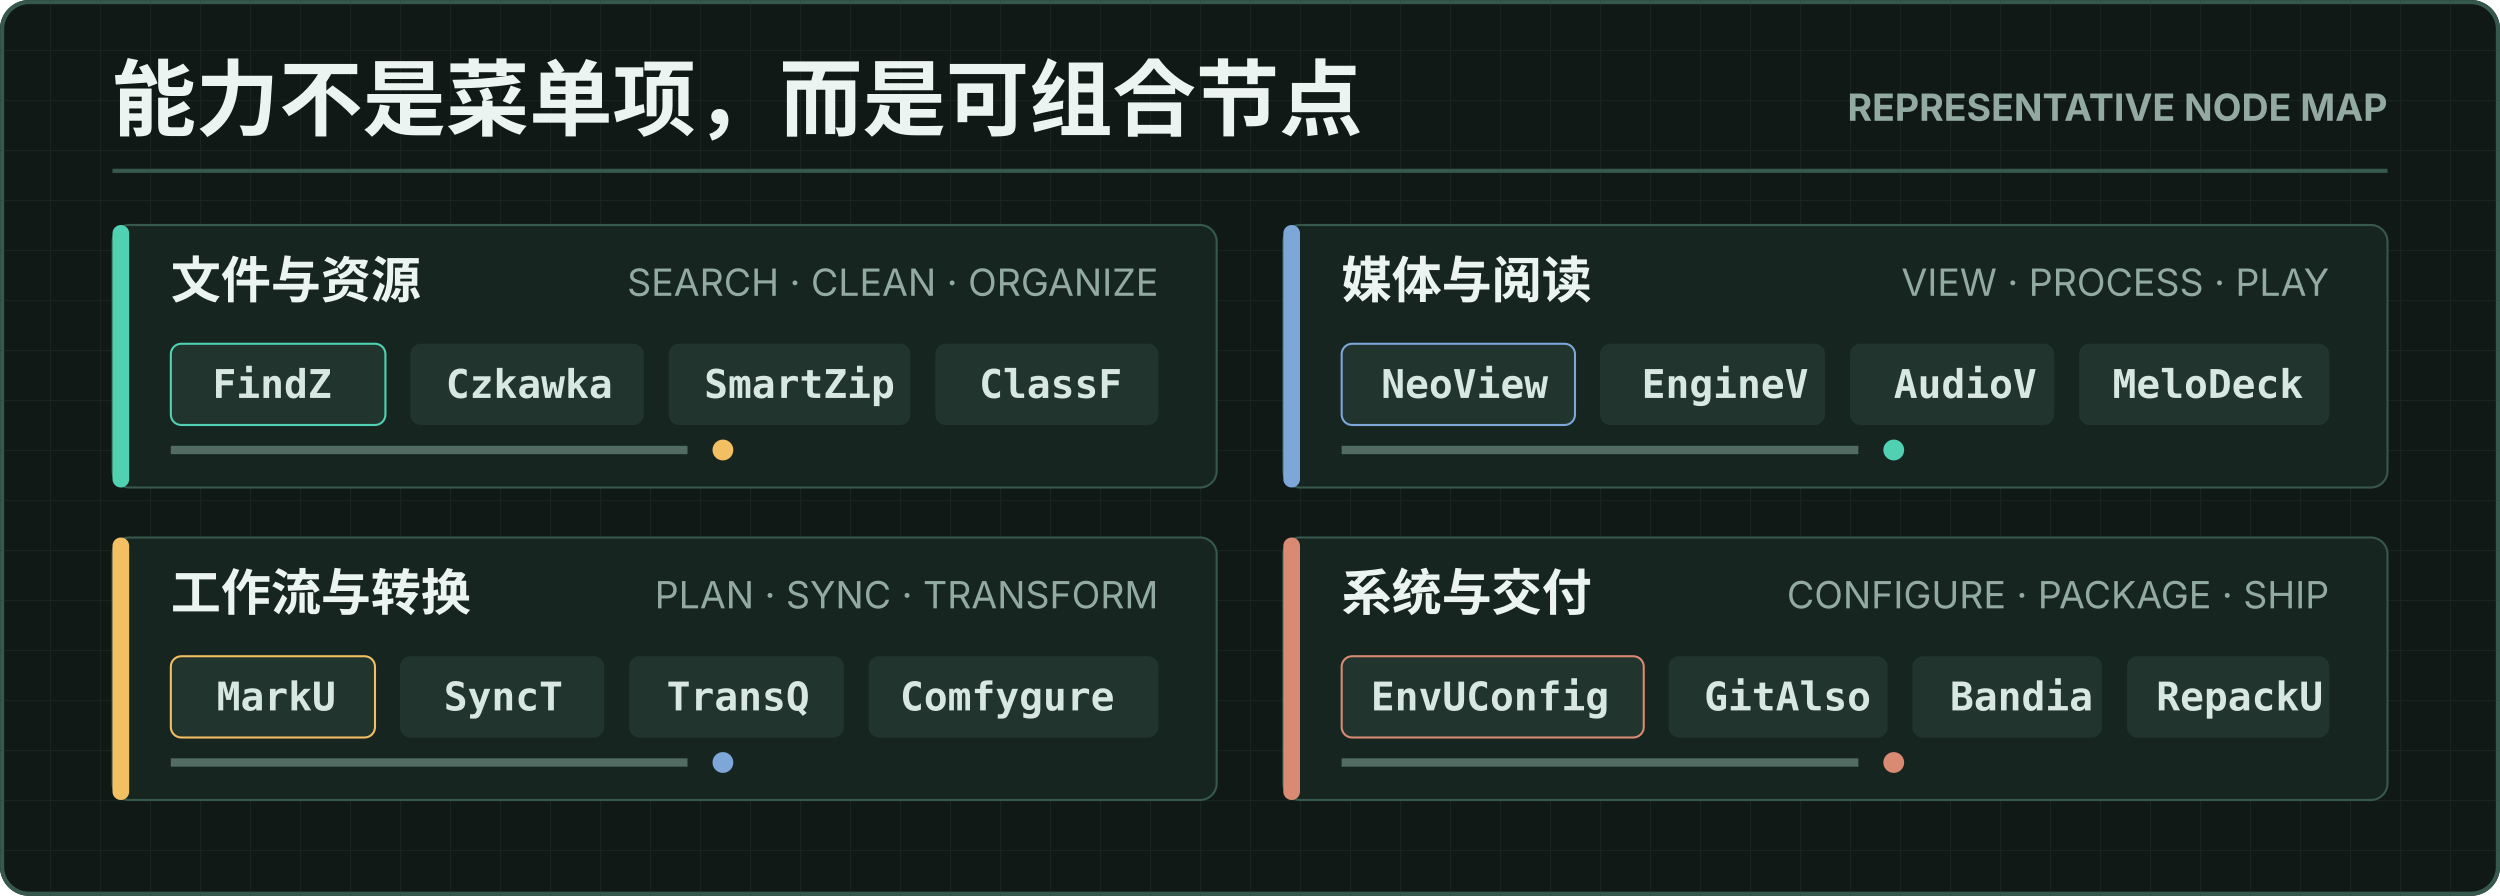
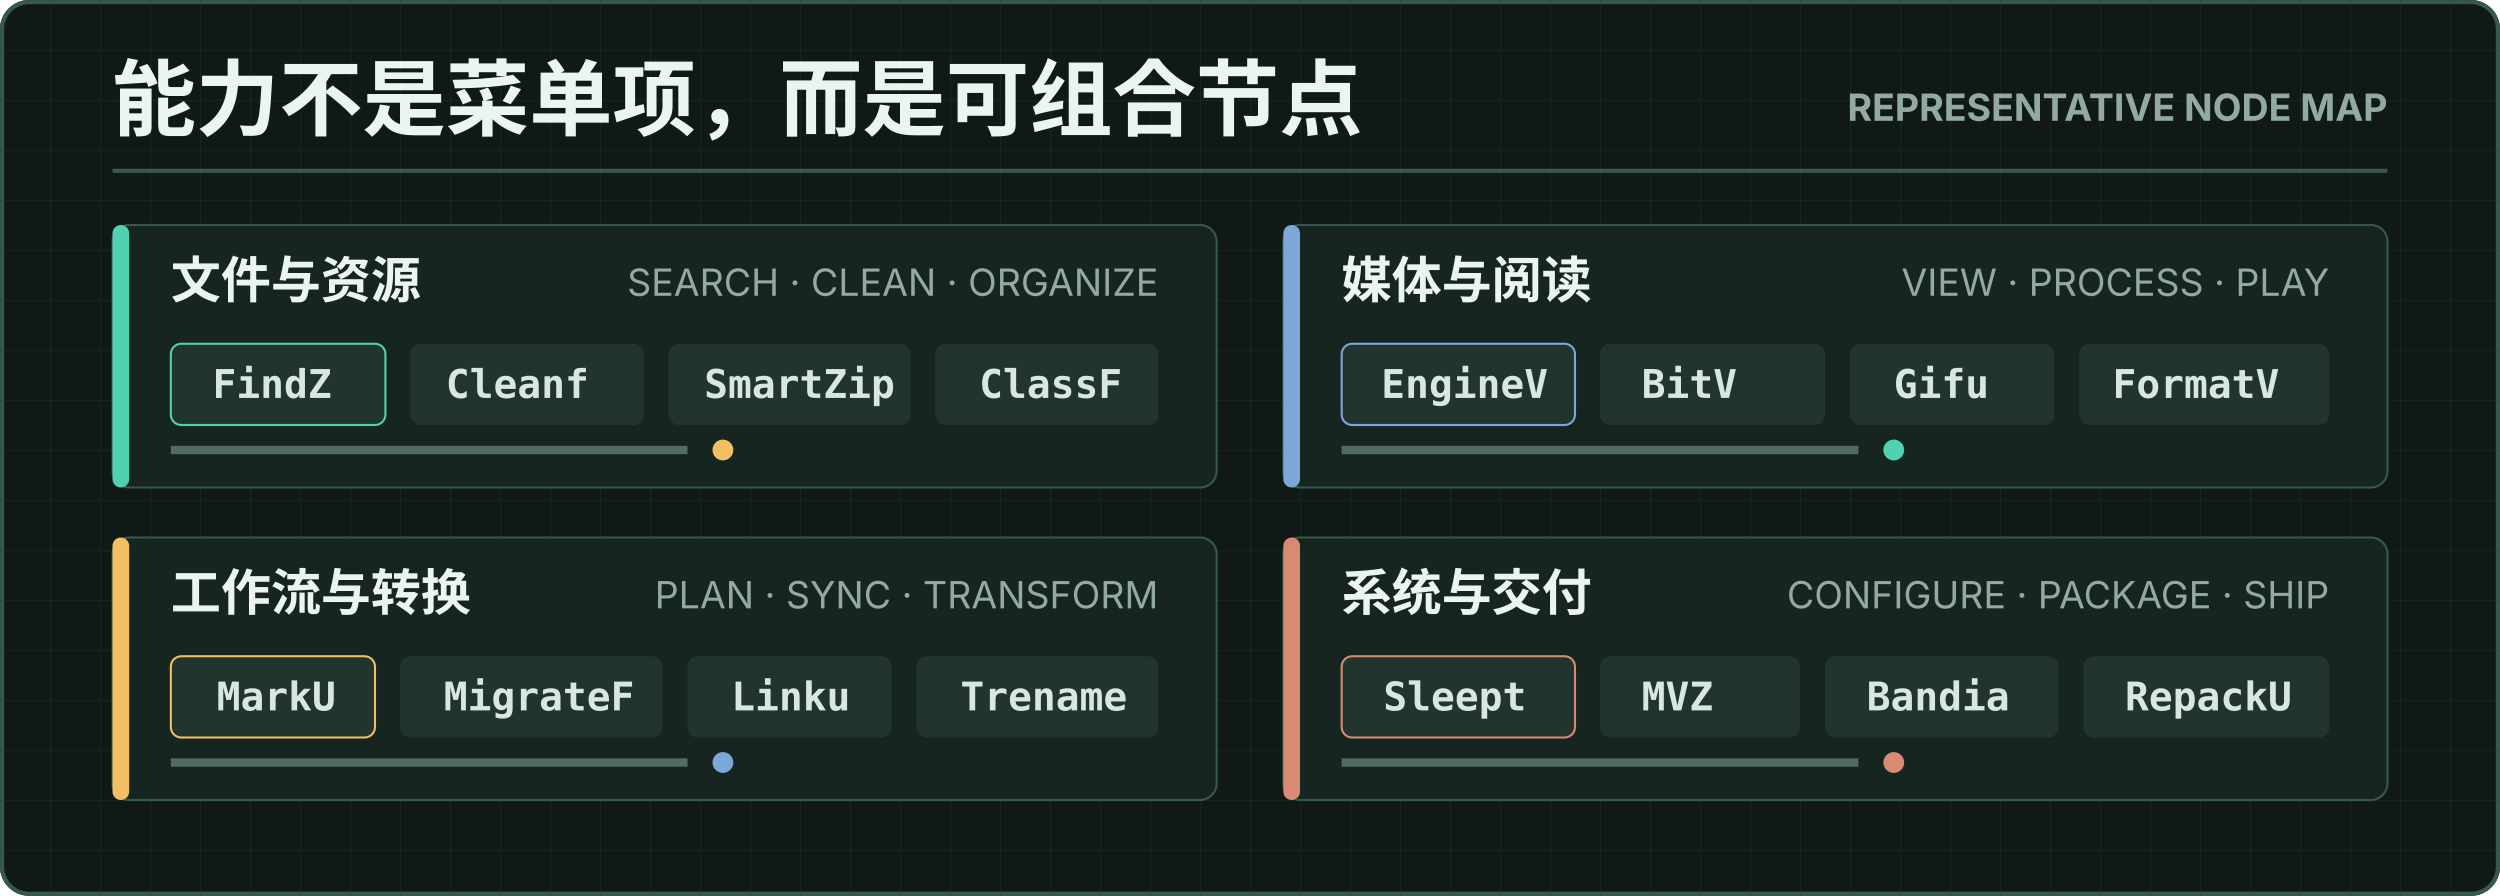
<svg xmlns="http://www.w3.org/2000/svg" width="1200" height="430" viewBox="0 0 1200 430" role="img" aria-labelledby="title desc">
  <defs>
    <pattern id="grid" width="24" height="24" patternUnits="userSpaceOnUse">
      <path d="M24 0H0V24" fill="none" stroke="#294239" stroke-width="1" opacity="0.28" />
    </pattern>
  </defs>
  <rect width="1200" height="430" rx="14" fill="#101916" />
  <rect x="1" y="1" width="1198" height="428" rx="13" fill="none" stroke="#36584d" stroke-width="2" />
  <rect width="1200" height="430" rx="14" fill="url(#grid)" />
  <g font-family="-apple-system, BlinkMacSystemFont, 'Segoe UI', 'PingFang SC', sans-serif">
    <text x="54" y="62" fill="#ecf4f1" font-size="40" font-weight="800">能力不是菜单项，而是可组合节点</text>
    <text x="1146" y="58" fill="#93aaa3" font-size="18" font-weight="700" text-anchor="end">REPRESENTATIVE NODE MAP</text>
    <path d="M54 82H1146" stroke="#36584d" stroke-width="2" />
    <g transform="translate(54 108)">
      <rect width="530" height="126" rx="8" fill="#172521" stroke="#36584d" />
      <rect width="8" height="126" rx="4" fill="#4fd1b2" />
      <text x="28" y="35" fill="#ecf4f1" font-size="24" font-weight="800">文件与资源</text>
      <text x="502" y="34" fill="#93aaa3" font-size="18" text-anchor="end">SEARCH · CLEAN · ORGANIZE</text>
      <g font-family="ui-monospace, SFMono-Regular, Menlo, Consolas, monospace" font-size="19" font-weight="700">
        <rect x="28" y="57" width="103" height="39" rx="5" fill="#21352e" stroke="#4fd1b2" />
        <text x="48" y="83" fill="#d8e7e2">FindZ</text>
        <rect x="143" y="57" width="112" height="39" rx="5" fill="#21352e" />
-         <text x="160" y="83" fill="#d8e7e2">Czkawka</text>
+         <text x="160" y="83" fill="#d8e7e2">Cleanf</text>
        <rect x="267" y="57" width="116" height="39" rx="5" fill="#21352e" />
        <text x="284" y="83" fill="#d8e7e2">SmartZip</text>
        <rect x="395" y="57" width="107" height="39" rx="5" fill="#21352e" />
        <text x="416" y="83" fill="#d8e7e2">ClassF</text>
      </g>
      <path d="M28 108H276" stroke="#526b63" stroke-width="4" />
      <circle cx="293" cy="108" r="5" fill="#f2bf62" />
    </g>
    <g transform="translate(616 108)">
      <rect width="530" height="126" rx="8" fill="#172521" stroke="#36584d" />
      <rect width="8" height="126" rx="4" fill="#7da6d9" />
      <text x="28" y="35" fill="#ecf4f1" font-size="24" font-weight="800">媒体与阅读</text>
      <text x="502" y="34" fill="#93aaa3" font-size="18" text-anchor="end">VIEW · PROCESS · PLAY</text>
      <g font-family="ui-monospace, SFMono-Regular, Menlo, Consolas, monospace" font-size="19" font-weight="700">
        <rect x="28" y="57" width="112" height="39" rx="5" fill="#21352e" stroke="#7da6d9" />
-         <text x="47" y="83" fill="#d8e7e2">NeoView</text>
+         <text x="47" y="83" fill="#d8e7e2">EngineV</text>
        <rect x="152" y="57" width="108" height="39" rx="5" fill="#21352e" />
-         <text x="172" y="83" fill="#d8e7e2">EngineV</text>
+         <text x="172" y="83" fill="#d8e7e2">BitV</text>
        <rect x="272" y="57" width="98" height="39" rx="5" fill="#21352e" />
-         <text x="293" y="83" fill="#d8e7e2">AudioV</text>
+         <text x="293" y="83" fill="#d8e7e2">Gifu</text>
        <rect x="382" y="57" width="120" height="39" rx="5" fill="#21352e" />
-         <text x="398" y="83" fill="#d8e7e2">MeloDeck</text>
+         <text x="398" y="83" fill="#d8e7e2">FormatV</text>
      </g>
      <path d="M28 108H276" stroke="#526b63" stroke-width="4" />
      <circle cx="293" cy="108" r="5" fill="#4fd1b2" />
    </g>
    <g transform="translate(54 258)">
      <rect width="530" height="126" rx="8" fill="#172521" stroke="#36584d" />
      <rect width="8" height="126" rx="4" fill="#f2bf62" />
      <text x="28" y="35" fill="#ecf4f1" font-size="24" font-weight="800">工作流与转换</text>
      <text x="502" y="34" fill="#93aaa3" font-size="18" text-anchor="end">PLAN · SYNC · TRANSFORM</text>
      <g font-family="ui-monospace, SFMono-Regular, Menlo, Consolas, monospace" font-size="19" font-weight="700">
        <rect x="28" y="57" width="98" height="39" rx="5" fill="#21352e" stroke="#f2bf62" />
        <text x="50" y="83" fill="#d8e7e2">MarkU</text>
-         <rect x="138" y="57" width="98" height="39" rx="5" fill="#21352e" />
-         <text x="159" y="83" fill="#d8e7e2">SyncT</text>
-         <rect x="248" y="57" width="103" height="39" rx="5" fill="#21352e" />
-         <text x="266" y="83" fill="#d8e7e2">TransQ</text>
-         <rect x="363" y="57" width="139" height="39" rx="5" fill="#21352e" />
-         <text x="378" y="83" fill="#d8e7e2">Comfygure</text>
+         <rect x="138" y="57" width="126" height="39" rx="5" fill="#21352e" />
+         <text x="159" y="83" fill="#d8e7e2">MigrateF</text>
+         <rect x="276" y="57" width="98" height="39" rx="5" fill="#21352e" />
+         <text x="297" y="83" fill="#d8e7e2">Linku</text>
+         <rect x="386" y="57" width="116" height="39" rx="5" fill="#21352e" />
+         <text x="407" y="83" fill="#d8e7e2">Trename</text>
      </g>
      <path d="M28 108H276" stroke="#526b63" stroke-width="4" />
      <circle cx="293" cy="108" r="5" fill="#7da6d9" />
    </g>
    <g transform="translate(616 258)">
      <rect width="530" height="126" rx="8" fill="#172521" stroke="#36584d" />
      <rect width="8" height="126" rx="4" fill="#d88b72" />
      <text x="28" y="35" fill="#ecf4f1" font-size="24" font-weight="800">系统与交付</text>
      <text x="502" y="34" fill="#93aaa3" font-size="18" text-anchor="end">CONFIGURE · PACKAGE · SHIP</text>
      <g font-family="ui-monospace, SFMono-Regular, Menlo, Consolas, monospace" font-size="19" font-weight="700">
-         <rect x="28" y="57" width="145" height="39" rx="5" fill="#21352e" stroke="#d88b72" />
-         <text x="42" y="83" fill="#d8e7e2">EnvUConfig</text>
-         <rect x="185" y="57" width="105" height="39" rx="5" fill="#21352e" />
-         <text x="202" y="83" fill="#d8e7e2">GitAlso</text>
-         <rect x="302" y="57" width="91" height="39" rx="5" fill="#21352e" />
-         <text x="320" y="83" fill="#d8e7e2">Bandia</text>
-         <rect x="405" y="57" width="97" height="39" rx="5" fill="#21352e" />
-         <text x="419" y="83" fill="#d8e7e2">RepackU</text>
+         <rect x="28" y="57" width="112" height="39" rx="5" fill="#21352e" stroke="#d88b72" />
+         <text x="48" y="83" fill="#d8e7e2">Sleept</text>
+         <rect x="152" y="57" width="96" height="39" rx="5" fill="#21352e" />
+         <text x="172" y="83" fill="#d8e7e2">MVZ</text>
+         <rect x="260" y="57" width="112" height="39" rx="5" fill="#21352e" />
+         <text x="280" y="83" fill="#d8e7e2">Bandia</text>
+         <rect x="384" y="57" width="118" height="39" rx="5" fill="#21352e" />
+         <text x="404" y="83" fill="#d8e7e2">RepackU</text>
      </g>
      <path d="M28 108H276" stroke="#526b63" stroke-width="4" />
      <circle cx="293" cy="108" r="5" fill="#d88b72" />
    </g>
  </g>
</svg>
